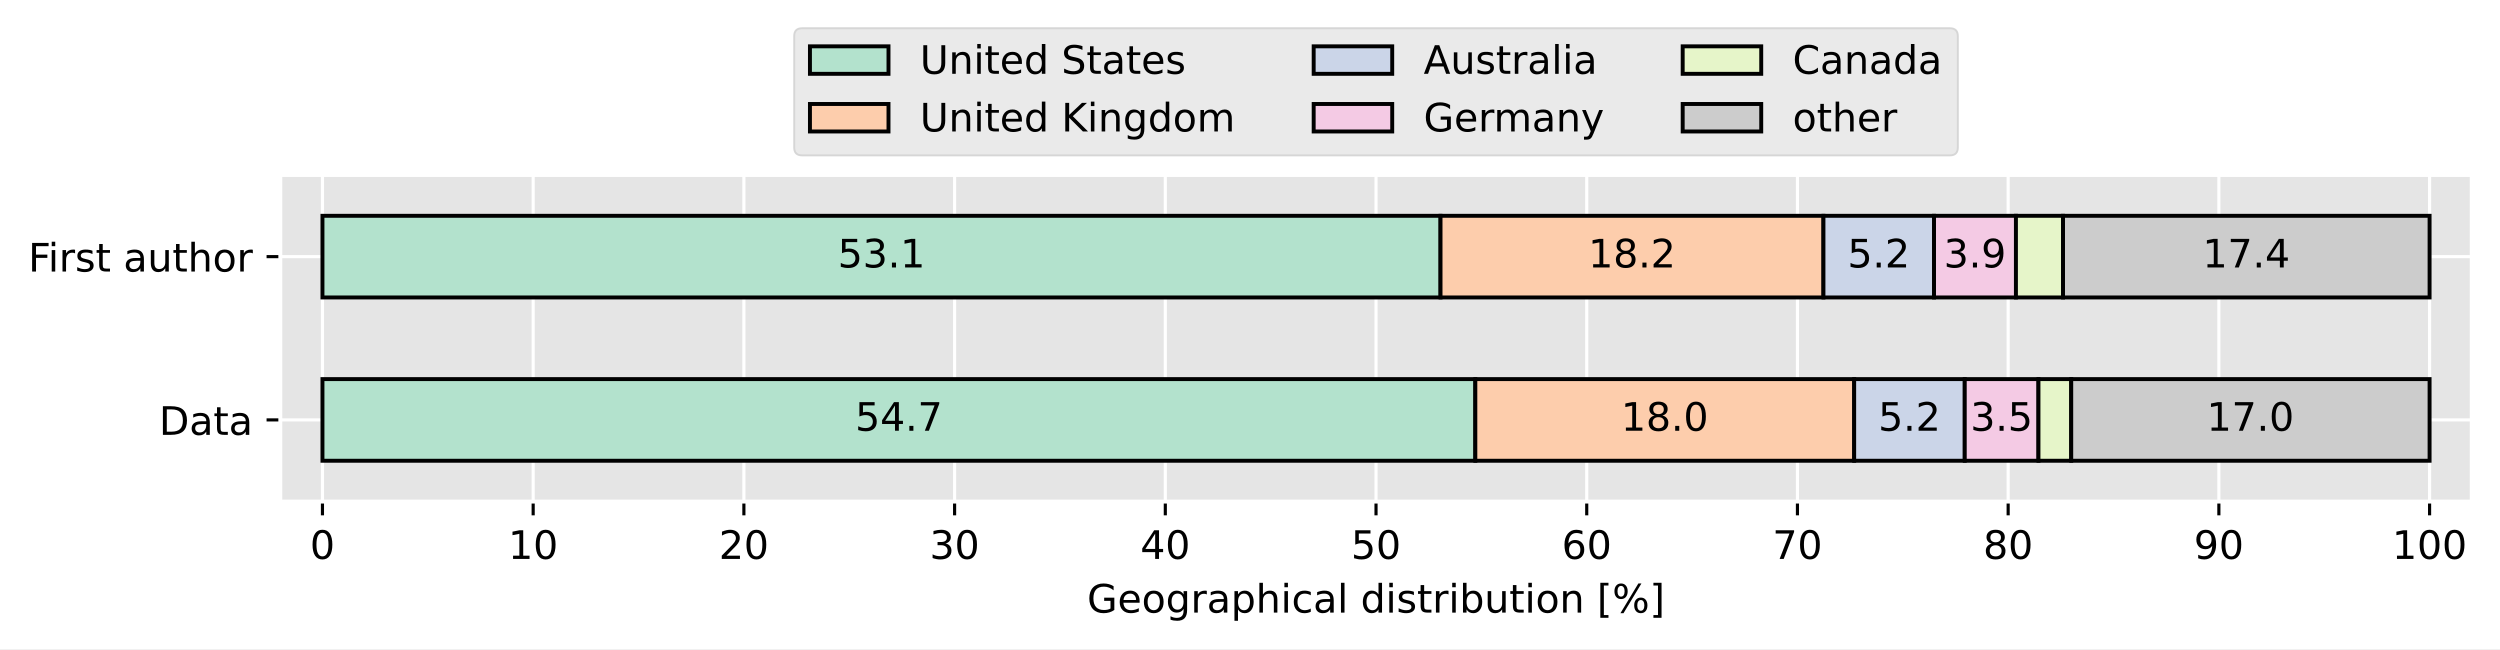
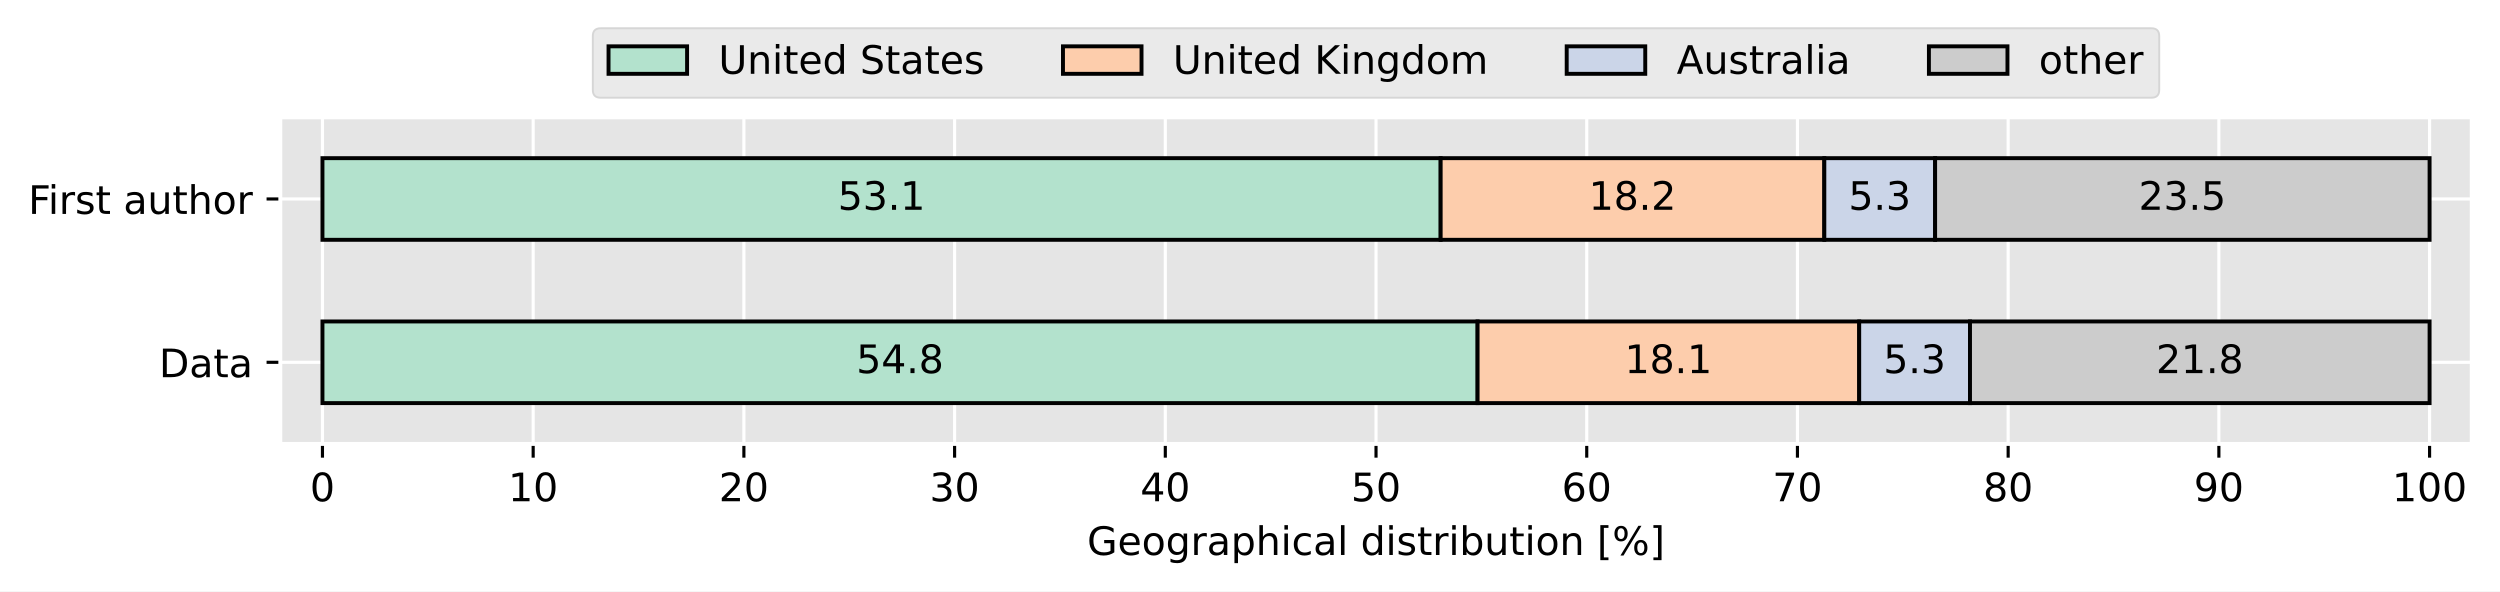
- <svg xmlns="http://www.w3.org/2000/svg" xmlns:xlink="http://www.w3.org/1999/xlink" width="636.577pt" height="165.273pt" viewBox="0 0 636.577 165.273" version="1.1">
+ <svg xmlns="http://www.w3.org/2000/svg" xmlns:xlink="http://www.w3.org/1999/xlink" width="636.577pt" height="150.594pt" viewBox="0 0 636.577 150.594" version="1.1">
  <defs>
    <style type="text/css">*{stroke-linejoin: round; stroke-linecap: butt}</style>
  </defs>
  <g id="figure_1">
    <g id="patch_1">
-       <path d="M 0 165.273  L 636.577 165.273  L 636.577 0  L 0 0  z " style="fill: #ffffff" />
+       <path d="M 0 150.594  L 636.577 150.594  L 636.577 0  L 0 0  z " style="fill: #ffffff" />
    </g>
    <g id="axes_1">
      <g id="patch_2">
-         <path d="M 71.377 127.716  L 629.377 127.716  L 629.377 44.556  L 71.377 44.556  z " style="fill: #e5e5e5" />
+         <path d="M 71.377 113.038  L 629.377 113.038  L 629.377 29.878  L 71.377 29.878  z " style="fill: #e5e5e5" />
      </g>
      <g id="matplotlib.axis_1">
        <g id="xtick_1">
          <g id="line2d_1">
-             <path d="M 82.107 127.716  L 82.107 44.556  " clip-path="url(#p46fe0e20ae)" style="fill: none; stroke: #ffffff; stroke-width: 0.8; stroke-linecap: square" />
+             <path d="M 82.107 113.038  L 82.107 29.878  " clip-path="url(#pb5c77e3cc2)" style="fill: none; stroke: #ffffff; stroke-width: 0.8; stroke-linecap: square" />
          </g>
          <g id="line2d_2">
            <defs>
-               <path id="m2234c21e0e" d="M 0 0  L 0 3.5  " style="stroke: #000000; stroke-width: 0.8" />
+               <path id="m7321388ca4" d="M 0 0  L 0 3.5  " style="stroke: #000000; stroke-width: 0.8" />
            </defs>
            <g>
-               <use xlink:href="#m2234c21e0e" x="82.107" y="127.716" style="stroke: #000000; stroke-width: 0.8" />
+               <use xlink:href="#m7321388ca4" x="82.107" y="113.038" style="stroke: #000000; stroke-width: 0.8" />
            </g>
          </g>
          <g id="text_1">
-             <g transform="translate(78.92608 142.3147) scale(0.1 -0.1)">
+             <g transform="translate(78.92608 127.6366) scale(0.1 -0.1)">
              <defs>
                <path id="DejaVuSans-30" d="M 2034 4250  Q 1547 4250 1301 3770  Q 1056 3291 1056 2328  Q 1056 1369 1301 889  Q 1547 409 2034 409  Q 2525 409 2770 889  Q 3016 1369 3016 2328  Q 3016 3291 2770 3770  Q 2525 4250 2034 4250  z M 2034 4750  Q 2819 4750 3233 4129  Q 3647 3509 3647 2328  Q 3647 1150 3233 529  Q 2819 -91 2034 -91  Q 1250 -91 836 529  Q 422 1150 422 2328  Q 422 3509 836 4129  Q 1250 4750 2034 4750  z " transform="scale(0.015625)" />
              </defs>
              <use xlink:href="#DejaVuSans-30" />
            </g>
          </g>
        </g>
        <g id="xtick_2">
          <g id="line2d_3">
-             <path d="M 135.761 127.716  L 135.761 44.556  " clip-path="url(#p46fe0e20ae)" style="fill: none; stroke: #ffffff; stroke-width: 0.8; stroke-linecap: square" />
+             <path d="M 135.761 113.038  L 135.761 29.878  " clip-path="url(#pb5c77e3cc2)" style="fill: none; stroke: #ffffff; stroke-width: 0.8; stroke-linecap: square" />
          </g>
          <g id="line2d_4">
            <g>
-               <use xlink:href="#m2234c21e0e" x="135.761" y="127.716" style="stroke: #000000; stroke-width: 0.8" />
+               <use xlink:href="#m7321388ca4" x="135.761" y="113.038" style="stroke: #000000; stroke-width: 0.8" />
            </g>
          </g>
          <g id="text_2">
-             <g transform="translate(129.3987 142.3147) scale(0.1 -0.1)">
+             <g transform="translate(129.3987 127.6366) scale(0.1 -0.1)">
              <defs>
                <path id="DejaVuSans-31" d="M 794 531  L 1825 531  L 1825 4091  L 703 3866  L 703 4441  L 1819 4666  L 2450 4666  L 2450 531  L 3481 531  L 3481 0  L 794 0  L 794 531  z " transform="scale(0.015625)" />
              </defs>
              <use xlink:href="#DejaVuSans-31" />
              <use xlink:href="#DejaVuSans-30" x="63.623" />
            </g>
          </g>
        </g>
        <g id="xtick_3">
          <g id="line2d_5">
-             <path d="M 189.415 127.716  L 189.415 44.556  " clip-path="url(#p46fe0e20ae)" style="fill: none; stroke: #ffffff; stroke-width: 0.8; stroke-linecap: square" />
+             <path d="M 189.415 113.038  L 189.415 29.878  " clip-path="url(#pb5c77e3cc2)" style="fill: none; stroke: #ffffff; stroke-width: 0.8; stroke-linecap: square" />
          </g>
          <g id="line2d_6">
            <g>
-               <use xlink:href="#m2234c21e0e" x="189.415" y="127.716" style="stroke: #000000; stroke-width: 0.8" />
+               <use xlink:href="#m7321388ca4" x="189.415" y="113.038" style="stroke: #000000; stroke-width: 0.8" />
            </g>
          </g>
          <g id="text_3">
-             <g transform="translate(183.0525 142.3147) scale(0.1 -0.1)">
+             <g transform="translate(183.0525 127.6366) scale(0.1 -0.1)">
              <defs>
                <path id="DejaVuSans-32" d="M 1228 531  L 3431 531  L 3431 0  L 469 0  L 469 531  Q 828 903 1448 1529  Q 2069 2156 2228 2338  Q 2531 2678 2651 2914  Q 2772 3150 2772 3378  Q 2772 3750 2511 3984  Q 2250 4219 1831 4219  Q 1534 4219 1204 4116  Q 875 4013 500 3803  L 500 4441  Q 881 4594 1212 4672  Q 1544 4750 1819 4750  Q 2544 4750 2975 4387  Q 3406 4025 3406 3419  Q 3406 3131 3298 2873  Q 3191 2616 2906 2266  Q 2828 2175 2409 1742  Q 1991 1309 1228 531  z " transform="scale(0.015625)" />
              </defs>
              <use xlink:href="#DejaVuSans-32" />
              <use xlink:href="#DejaVuSans-30" x="63.623" />
            </g>
          </g>
        </g>
        <g id="xtick_4">
          <g id="line2d_7">
-             <path d="M 243.069 127.716  L 243.069 44.556  " clip-path="url(#p46fe0e20ae)" style="fill: none; stroke: #ffffff; stroke-width: 0.8; stroke-linecap: square" />
+             <path d="M 243.069 113.038  L 243.069 29.878  " clip-path="url(#pb5c77e3cc2)" style="fill: none; stroke: #ffffff; stroke-width: 0.8; stroke-linecap: square" />
          </g>
          <g id="line2d_8">
            <g>
-               <use xlink:href="#m2234c21e0e" x="243.069" y="127.716" style="stroke: #000000; stroke-width: 0.8" />
+               <use xlink:href="#m7321388ca4" x="243.069" y="113.038" style="stroke: #000000; stroke-width: 0.8" />
            </g>
          </g>
          <g id="text_4">
-             <g transform="translate(236.7064 142.3147) scale(0.1 -0.1)">
+             <g transform="translate(236.7064 127.6366) scale(0.1 -0.1)">
              <defs>
                <path id="DejaVuSans-33" d="M 2597 2516  Q 3050 2419 3304 2112  Q 3559 1806 3559 1356  Q 3559 666 3084 287  Q 2609 -91 1734 -91  Q 1441 -91 1130 -33  Q 819 25 488 141  L 488 750  Q 750 597 1062 519  Q 1375 441 1716 441  Q 2309 441 2620 675  Q 2931 909 2931 1356  Q 2931 1769 2642 2001  Q 2353 2234 1838 2234  L 1294 2234  L 1294 2753  L 1863 2753  Q 2328 2753 2575 2939  Q 2822 3125 2822 3475  Q 2822 3834 2567 4026  Q 2313 4219 1838 4219  Q 1578 4219 1281 4162  Q 984 4106 628 3988  L 628 4550  Q 988 4650 1302 4700  Q 1616 4750 1894 4750  Q 2613 4750 3031 4423  Q 3450 4097 3450 3541  Q 3450 3153 3228 2886  Q 3006 2619 2597 2516  z " transform="scale(0.015625)" />
              </defs>
              <use xlink:href="#DejaVuSans-33" />
              <use xlink:href="#DejaVuSans-30" x="63.623" />
            </g>
          </g>
        </g>
        <g id="xtick_5">
          <g id="line2d_9">
-             <path d="M 296.723 127.716  L 296.723 44.556  " clip-path="url(#p46fe0e20ae)" style="fill: none; stroke: #ffffff; stroke-width: 0.8; stroke-linecap: square" />
+             <path d="M 296.723 113.038  L 296.723 29.878  " clip-path="url(#pb5c77e3cc2)" style="fill: none; stroke: #ffffff; stroke-width: 0.8; stroke-linecap: square" />
          </g>
          <g id="line2d_10">
            <g>
-               <use xlink:href="#m2234c21e0e" x="296.723" y="127.716" style="stroke: #000000; stroke-width: 0.8" />
+               <use xlink:href="#m7321388ca4" x="296.723" y="113.038" style="stroke: #000000; stroke-width: 0.8" />
            </g>
          </g>
          <g id="text_5">
-             <g transform="translate(290.3602 142.3147) scale(0.1 -0.1)">
+             <g transform="translate(290.3602 127.6366) scale(0.1 -0.1)">
              <defs>
                <path id="DejaVuSans-34" d="M 2419 4116  L 825 1625  L 2419 1625  L 2419 4116  z M 2253 4666  L 3047 4666  L 3047 1625  L 3713 1625  L 3713 1100  L 3047 1100  L 3047 0  L 2419 0  L 2419 1100  L 313 1100  L 313 1709  L 2253 4666  z " transform="scale(0.015625)" />
              </defs>
              <use xlink:href="#DejaVuSans-34" />
              <use xlink:href="#DejaVuSans-30" x="63.623" />
            </g>
          </g>
        </g>
        <g id="xtick_6">
          <g id="line2d_11">
-             <path d="M 350.377 127.716  L 350.377 44.556  " clip-path="url(#p46fe0e20ae)" style="fill: none; stroke: #ffffff; stroke-width: 0.8; stroke-linecap: square" />
+             <path d="M 350.377 113.038  L 350.377 29.878  " clip-path="url(#pb5c77e3cc2)" style="fill: none; stroke: #ffffff; stroke-width: 0.8; stroke-linecap: square" />
          </g>
          <g id="line2d_12">
            <g>
-               <use xlink:href="#m2234c21e0e" x="350.377" y="127.716" style="stroke: #000000; stroke-width: 0.8" />
+               <use xlink:href="#m7321388ca4" x="350.377" y="113.038" style="stroke: #000000; stroke-width: 0.8" />
            </g>
          </g>
          <g id="text_6">
-             <g transform="translate(344.0141 142.3147) scale(0.1 -0.1)">
+             <g transform="translate(344.0141 127.6366) scale(0.1 -0.1)">
              <defs>
                <path id="DejaVuSans-35" d="M 691 4666  L 3169 4666  L 3169 4134  L 1269 4134  L 1269 2991  Q 1406 3038 1543 3061  Q 1681 3084 1819 3084  Q 2600 3084 3056 2656  Q 3513 2228 3513 1497  Q 3513 744 3044 326  Q 2575 -91 1722 -91  Q 1428 -91 1123 -41  Q 819 9 494 109  L 494 744  Q 775 591 1075 516  Q 1375 441 1709 441  Q 2250 441 2565 725  Q 2881 1009 2881 1497  Q 2881 1984 2565 2268  Q 2250 2553 1709 2553  Q 1456 2553 1204 2497  Q 953 2441 691 2322  L 691 4666  z " transform="scale(0.015625)" />
              </defs>
              <use xlink:href="#DejaVuSans-35" />
              <use xlink:href="#DejaVuSans-30" x="63.623" />
            </g>
          </g>
        </g>
        <g id="xtick_7">
          <g id="line2d_13">
-             <path d="M 404.03 127.716  L 404.03 44.556  " clip-path="url(#p46fe0e20ae)" style="fill: none; stroke: #ffffff; stroke-width: 0.8; stroke-linecap: square" />
+             <path d="M 404.03 113.038  L 404.03 29.878  " clip-path="url(#pb5c77e3cc2)" style="fill: none; stroke: #ffffff; stroke-width: 0.8; stroke-linecap: square" />
          </g>
          <g id="line2d_14">
            <g>
-               <use xlink:href="#m2234c21e0e" x="404.03" y="127.716" style="stroke: #000000; stroke-width: 0.8" />
+               <use xlink:href="#m7321388ca4" x="404.03" y="113.038" style="stroke: #000000; stroke-width: 0.8" />
            </g>
          </g>
          <g id="text_7">
-             <g transform="translate(397.6679 142.3147) scale(0.1 -0.1)">
+             <g transform="translate(397.6679 127.6366) scale(0.1 -0.1)">
              <defs>
                <path id="DejaVuSans-36" d="M 2113 2584  Q 1688 2584 1439 2293  Q 1191 2003 1191 1497  Q 1191 994 1439 701  Q 1688 409 2113 409  Q 2538 409 2786 701  Q 3034 994 3034 1497  Q 3034 2003 2786 2293  Q 2538 2584 2113 2584  z M 3366 4563  L 3366 3988  Q 3128 4100 2886 4159  Q 2644 4219 2406 4219  Q 1781 4219 1451 3797  Q 1122 3375 1075 2522  Q 1259 2794 1537 2939  Q 1816 3084 2150 3084  Q 2853 3084 3261 2657  Q 3669 2231 3669 1497  Q 3669 778 3244 343  Q 2819 -91 2113 -91  Q 1303 -91 875 529  Q 447 1150 447 2328  Q 447 3434 972 4092  Q 1497 4750 2381 4750  Q 2619 4750 2861 4703  Q 3103 4656 3366 4563  z " transform="scale(0.015625)" />
              </defs>
              <use xlink:href="#DejaVuSans-36" />
              <use xlink:href="#DejaVuSans-30" x="63.623" />
            </g>
          </g>
        </g>
        <g id="xtick_8">
          <g id="line2d_15">
-             <path d="M 457.684 127.716  L 457.684 44.556  " clip-path="url(#p46fe0e20ae)" style="fill: none; stroke: #ffffff; stroke-width: 0.8; stroke-linecap: square" />
+             <path d="M 457.684 113.038  L 457.684 29.878  " clip-path="url(#pb5c77e3cc2)" style="fill: none; stroke: #ffffff; stroke-width: 0.8; stroke-linecap: square" />
          </g>
          <g id="line2d_16">
            <g>
-               <use xlink:href="#m2234c21e0e" x="457.684" y="127.716" style="stroke: #000000; stroke-width: 0.8" />
+               <use xlink:href="#m7321388ca4" x="457.684" y="113.038" style="stroke: #000000; stroke-width: 0.8" />
            </g>
          </g>
          <g id="text_8">
-             <g transform="translate(451.3218 142.3147) scale(0.1 -0.1)">
+             <g transform="translate(451.3218 127.6366) scale(0.1 -0.1)">
              <defs>
                <path id="DejaVuSans-37" d="M 525 4666  L 3525 4666  L 3525 4397  L 1831 0  L 1172 0  L 2766 4134  L 525 4134  L 525 4666  z " transform="scale(0.015625)" />
              </defs>
              <use xlink:href="#DejaVuSans-37" />
              <use xlink:href="#DejaVuSans-30" x="63.623" />
            </g>
          </g>
        </g>
        <g id="xtick_9">
          <g id="line2d_17">
-             <path d="M 511.338 127.716  L 511.338 44.556  " clip-path="url(#p46fe0e20ae)" style="fill: none; stroke: #ffffff; stroke-width: 0.8; stroke-linecap: square" />
+             <path d="M 511.338 113.038  L 511.338 29.878  " clip-path="url(#pb5c77e3cc2)" style="fill: none; stroke: #ffffff; stroke-width: 0.8; stroke-linecap: square" />
          </g>
          <g id="line2d_18">
            <g>
-               <use xlink:href="#m2234c21e0e" x="511.338" y="127.716" style="stroke: #000000; stroke-width: 0.8" />
+               <use xlink:href="#m7321388ca4" x="511.338" y="113.038" style="stroke: #000000; stroke-width: 0.8" />
            </g>
          </g>
          <g id="text_9">
-             <g transform="translate(504.9756 142.3147) scale(0.1 -0.1)">
+             <g transform="translate(504.9756 127.6366) scale(0.1 -0.1)">
              <defs>
                <path id="DejaVuSans-38" d="M 2034 2216  Q 1584 2216 1326 1975  Q 1069 1734 1069 1313  Q 1069 891 1326 650  Q 1584 409 2034 409  Q 2484 409 2743 651  Q 3003 894 3003 1313  Q 3003 1734 2745 1975  Q 2488 2216 2034 2216  z M 1403 2484  Q 997 2584 770 2862  Q 544 3141 544 3541  Q 544 4100 942 4425  Q 1341 4750 2034 4750  Q 2731 4750 3128 4425  Q 3525 4100 3525 3541  Q 3525 3141 3298 2862  Q 3072 2584 2669 2484  Q 3125 2378 3379 2068  Q 3634 1759 3634 1313  Q 3634 634 3220 271  Q 2806 -91 2034 -91  Q 1263 -91 848 271  Q 434 634 434 1313  Q 434 1759 690 2068  Q 947 2378 1403 2484  z M 1172 3481  Q 1172 3119 1398 2916  Q 1625 2713 2034 2713  Q 2441 2713 2670 2916  Q 2900 3119 2900 3481  Q 2900 3844 2670 4047  Q 2441 4250 2034 4250  Q 1625 4250 1398 4047  Q 1172 3844 1172 3481  z " transform="scale(0.015625)" />
              </defs>
              <use xlink:href="#DejaVuSans-38" />
              <use xlink:href="#DejaVuSans-30" x="63.623" />
            </g>
          </g>
        </g>
        <g id="xtick_10">
          <g id="line2d_19">
-             <path d="M 564.992 127.716  L 564.992 44.556  " clip-path="url(#p46fe0e20ae)" style="fill: none; stroke: #ffffff; stroke-width: 0.8; stroke-linecap: square" />
+             <path d="M 564.992 113.038  L 564.992 29.878  " clip-path="url(#pb5c77e3cc2)" style="fill: none; stroke: #ffffff; stroke-width: 0.8; stroke-linecap: square" />
          </g>
          <g id="line2d_20">
            <g>
-               <use xlink:href="#m2234c21e0e" x="564.992" y="127.716" style="stroke: #000000; stroke-width: 0.8" />
+               <use xlink:href="#m7321388ca4" x="564.992" y="113.038" style="stroke: #000000; stroke-width: 0.8" />
            </g>
          </g>
          <g id="text_10">
-             <g transform="translate(558.6294 142.3147) scale(0.1 -0.1)">
+             <g transform="translate(558.6294 127.6366) scale(0.1 -0.1)">
              <defs>
                <path id="DejaVuSans-39" d="M 703 97  L 703 672  Q 941 559 1184 500  Q 1428 441 1663 441  Q 2288 441 2617 861  Q 2947 1281 2994 2138  Q 2813 1869 2534 1725  Q 2256 1581 1919 1581  Q 1219 1581 811 2004  Q 403 2428 403 3163  Q 403 3881 828 4315  Q 1253 4750 1959 4750  Q 2769 4750 3195 4129  Q 3622 3509 3622 2328  Q 3622 1225 3098 567  Q 2575 -91 1691 -91  Q 1453 -91 1209 -44  Q 966 3 703 97  z M 1959 2075  Q 2384 2075 2632 2365  Q 2881 2656 2881 3163  Q 2881 3666 2632 3958  Q 2384 4250 1959 4250  Q 1534 4250 1286 3958  Q 1038 3666 1038 3163  Q 1038 2656 1286 2365  Q 1534 2075 1959 2075  z " transform="scale(0.015625)" />
              </defs>
              <use xlink:href="#DejaVuSans-39" />
              <use xlink:href="#DejaVuSans-30" x="63.623" />
            </g>
          </g>
        </g>
        <g id="xtick_11">
          <g id="line2d_21">
-             <path d="M 618.646 127.716  L 618.646 44.556  " clip-path="url(#p46fe0e20ae)" style="fill: none; stroke: #ffffff; stroke-width: 0.8; stroke-linecap: square" />
+             <path d="M 618.646 113.038  L 618.646 29.878  " clip-path="url(#pb5c77e3cc2)" style="fill: none; stroke: #ffffff; stroke-width: 0.8; stroke-linecap: square" />
          </g>
          <g id="line2d_22">
            <g>
-               <use xlink:href="#m2234c21e0e" x="618.646" y="127.716" style="stroke: #000000; stroke-width: 0.8" />
+               <use xlink:href="#m7321388ca4" x="618.646" y="113.038" style="stroke: #000000; stroke-width: 0.8" />
            </g>
          </g>
          <g id="text_11">
-             <g transform="translate(609.102 142.3147) scale(0.1 -0.1)">
+             <g transform="translate(609.102 127.6366) scale(0.1 -0.1)">
              <use xlink:href="#DejaVuSans-31" />
              <use xlink:href="#DejaVuSans-30" x="63.623" />
              <use xlink:href="#DejaVuSans-30" x="127.246" />
            </g>
          </g>
        </g>
        <g id="text_12">
-           <g transform="translate(276.8148 155.9928) scale(0.1 -0.1)">
+           <g transform="translate(276.8148 141.3147) scale(0.1 -0.1)">
            <defs>
              <path id="DejaVuSans-47" d="M 3809 666  L 3809 1919  L 2778 1919  L 2778 2438  L 4434 2438  L 4434 434  Q 4069 175 3628 42  Q 3188 -91 2688 -91  Q 1594 -91 976 548  Q 359 1188 359 2328  Q 359 3472 976 4111  Q 1594 4750 2688 4750  Q 3144 4750 3555 4637  Q 3966 4525 4313 4306  L 4313 3634  Q 3963 3931 3569 4081  Q 3175 4231 2741 4231  Q 1884 4231 1454 3753  Q 1025 3275 1025 2328  Q 1025 1384 1454 906  Q 1884 428 2741 428  Q 3075 428 3337 486  Q 3600 544 3809 666  z " transform="scale(0.015625)" />
              <path id="DejaVuSans-65" d="M 3597 1894  L 3597 1613  L 953 1613  Q 991 1019 1311 708  Q 1631 397 2203 397  Q 2534 397 2845 478  Q 3156 559 3463 722  L 3463 178  Q 3153 47 2828 -22  Q 2503 -91 2169 -91  Q 1331 -91 842 396  Q 353 884 353 1716  Q 353 2575 817 3079  Q 1281 3584 2069 3584  Q 2775 3584 3186 3129  Q 3597 2675 3597 1894  z M 3022 2063  Q 3016 2534 2758 2815  Q 2500 3097 2075 3097  Q 1594 3097 1305 2825  Q 1016 2553 972 2059  L 3022 2063  z " transform="scale(0.015625)" />
              <path id="DejaVuSans-6f" d="M 1959 3097  Q 1497 3097 1228 2736  Q 959 2375 959 1747  Q 959 1119 1226 758  Q 1494 397 1959 397  Q 2419 397 2687 759  Q 2956 1122 2956 1747  Q 2956 2369 2687 2733  Q 2419 3097 1959 3097  z M 1959 3584  Q 2709 3584 3137 3096  Q 3566 2609 3566 1747  Q 3566 888 3137 398  Q 2709 -91 1959 -91  Q 1206 -91 779 398  Q 353 888 353 1747  Q 353 2609 779 3096  Q 1206 3584 1959 3584  z " transform="scale(0.015625)" />
              <path id="DejaVuSans-67" d="M 2906 1791  Q 2906 2416 2648 2759  Q 2391 3103 1925 3103  Q 1463 3103 1205 2759  Q 947 2416 947 1791  Q 947 1169 1205 825  Q 1463 481 1925 481  Q 2391 481 2648 825  Q 2906 1169 2906 1791  z M 3481 434  Q 3481 -459 3084 -895  Q 2688 -1331 1869 -1331  Q 1566 -1331 1297 -1286  Q 1028 -1241 775 -1147  L 775 -588  Q 1028 -725 1275 -790  Q 1522 -856 1778 -856  Q 2344 -856 2625 -561  Q 2906 -266 2906 331  L 2906 616  Q 2728 306 2450 153  Q 2172 0 1784 0  Q 1141 0 747 490  Q 353 981 353 1791  Q 353 2603 747 3093  Q 1141 3584 1784 3584  Q 2172 3584 2450 3431  Q 2728 3278 2906 2969  L 2906 3500  L 3481 3500  L 3481 434  z " transform="scale(0.015625)" />
              <path id="DejaVuSans-72" d="M 2631 2963  Q 2534 3019 2420 3045  Q 2306 3072 2169 3072  Q 1681 3072 1420 2755  Q 1159 2438 1159 1844  L 1159 0  L 581 0  L 581 3500  L 1159 3500  L 1159 2956  Q 1341 3275 1631 3429  Q 1922 3584 2338 3584  Q 2397 3584 2469 3576  Q 2541 3569 2628 3553  L 2631 2963  z " transform="scale(0.015625)" />
              <path id="DejaVuSans-61" d="M 2194 1759  Q 1497 1759 1228 1600  Q 959 1441 959 1056  Q 959 750 1161 570  Q 1363 391 1709 391  Q 2188 391 2477 730  Q 2766 1069 2766 1631  L 2766 1759  L 2194 1759  z M 3341 1997  L 3341 0  L 2766 0  L 2766 531  Q 2569 213 2275 61  Q 1981 -91 1556 -91  Q 1019 -91 701 211  Q 384 513 384 1019  Q 384 1609 779 1909  Q 1175 2209 1959 2209  L 2766 2209  L 2766 2266  Q 2766 2663 2505 2880  Q 2244 3097 1772 3097  Q 1472 3097 1187 3025  Q 903 2953 641 2809  L 641 3341  Q 956 3463 1253 3523  Q 1550 3584 1831 3584  Q 2591 3584 2966 3190  Q 3341 2797 3341 1997  z " transform="scale(0.015625)" />
              <path id="DejaVuSans-70" d="M 1159 525  L 1159 -1331  L 581 -1331  L 581 3500  L 1159 3500  L 1159 2969  Q 1341 3281 1617 3432  Q 1894 3584 2278 3584  Q 2916 3584 3314 3078  Q 3713 2572 3713 1747  Q 3713 922 3314 415  Q 2916 -91 2278 -91  Q 1894 -91 1617 61  Q 1341 213 1159 525  z M 3116 1747  Q 3116 2381 2855 2742  Q 2594 3103 2138 3103  Q 1681 3103 1420 2742  Q 1159 2381 1159 1747  Q 1159 1113 1420 752  Q 1681 391 2138 391  Q 2594 391 2855 752  Q 3116 1113 3116 1747  z " transform="scale(0.015625)" />
              <path id="DejaVuSans-68" d="M 3513 2113  L 3513 0  L 2938 0  L 2938 2094  Q 2938 2591 2744 2837  Q 2550 3084 2163 3084  Q 1697 3084 1428 2787  Q 1159 2491 1159 1978  L 1159 0  L 581 0  L 581 4863  L 1159 4863  L 1159 2956  Q 1366 3272 1645 3428  Q 1925 3584 2291 3584  Q 2894 3584 3203 3211  Q 3513 2838 3513 2113  z " transform="scale(0.015625)" />
              <path id="DejaVuSans-69" d="M 603 3500  L 1178 3500  L 1178 0  L 603 0  L 603 3500  z M 603 4863  L 1178 4863  L 1178 4134  L 603 4134  L 603 4863  z " transform="scale(0.015625)" />
              <path id="DejaVuSans-63" d="M 3122 3366  L 3122 2828  Q 2878 2963 2633 3030  Q 2388 3097 2138 3097  Q 1578 3097 1268 2742  Q 959 2388 959 1747  Q 959 1106 1268 751  Q 1578 397 2138 397  Q 2388 397 2633 464  Q 2878 531 3122 666  L 3122 134  Q 2881 22 2623 -34  Q 2366 -91 2075 -91  Q 1284 -91 818 406  Q 353 903 353 1747  Q 353 2603 823 3093  Q 1294 3584 2113 3584  Q 2378 3584 2631 3529  Q 2884 3475 3122 3366  z " transform="scale(0.015625)" />
              <path id="DejaVuSans-6c" d="M 603 4863  L 1178 4863  L 1178 0  L 603 0  L 603 4863  z " transform="scale(0.015625)" />
              <path id="DejaVuSans-20" transform="scale(0.015625)" />
              <path id="DejaVuSans-64" d="M 2906 2969  L 2906 4863  L 3481 4863  L 3481 0  L 2906 0  L 2906 525  Q 2725 213 2448 61  Q 2172 -91 1784 -91  Q 1150 -91 751 415  Q 353 922 353 1747  Q 353 2572 751 3078  Q 1150 3584 1784 3584  Q 2172 3584 2448 3432  Q 2725 3281 2906 2969  z M 947 1747  Q 947 1113 1208 752  Q 1469 391 1925 391  Q 2381 391 2643 752  Q 2906 1113 2906 1747  Q 2906 2381 2643 2742  Q 2381 3103 1925 3103  Q 1469 3103 1208 2742  Q 947 2381 947 1747  z " transform="scale(0.015625)" />
              <path id="DejaVuSans-73" d="M 2834 3397  L 2834 2853  Q 2591 2978 2328 3040  Q 2066 3103 1784 3103  Q 1356 3103 1142 2972  Q 928 2841 928 2578  Q 928 2378 1081 2264  Q 1234 2150 1697 2047  L 1894 2003  Q 2506 1872 2764 1633  Q 3022 1394 3022 966  Q 3022 478 2636 193  Q 2250 -91 1575 -91  Q 1294 -91 989 -36  Q 684 19 347 128  L 347 722  Q 666 556 975 473  Q 1284 391 1588 391  Q 1994 391 2212 530  Q 2431 669 2431 922  Q 2431 1156 2273 1281  Q 2116 1406 1581 1522  L 1381 1569  Q 847 1681 609 1914  Q 372 2147 372 2553  Q 372 3047 722 3315  Q 1072 3584 1716 3584  Q 2034 3584 2315 3537  Q 2597 3491 2834 3397  z " transform="scale(0.015625)" />
              <path id="DejaVuSans-74" d="M 1172 4494  L 1172 3500  L 2356 3500  L 2356 3053  L 1172 3053  L 1172 1153  Q 1172 725 1289 603  Q 1406 481 1766 481  L 2356 481  L 2356 0  L 1766 0  Q 1100 0 847 248  Q 594 497 594 1153  L 594 3053  L 172 3053  L 172 3500  L 594 3500  L 594 4494  L 1172 4494  z " transform="scale(0.015625)" />
              <path id="DejaVuSans-62" d="M 3116 1747  Q 3116 2381 2855 2742  Q 2594 3103 2138 3103  Q 1681 3103 1420 2742  Q 1159 2381 1159 1747  Q 1159 1113 1420 752  Q 1681 391 2138 391  Q 2594 391 2855 752  Q 3116 1113 3116 1747  z M 1159 2969  Q 1341 3281 1617 3432  Q 1894 3584 2278 3584  Q 2916 3584 3314 3078  Q 3713 2572 3713 1747  Q 3713 922 3314 415  Q 2916 -91 2278 -91  Q 1894 -91 1617 61  Q 1341 213 1159 525  L 1159 0  L 581 0  L 581 4863  L 1159 4863  L 1159 2969  z " transform="scale(0.015625)" />
              <path id="DejaVuSans-75" d="M 544 1381  L 544 3500  L 1119 3500  L 1119 1403  Q 1119 906 1312 657  Q 1506 409 1894 409  Q 2359 409 2629 706  Q 2900 1003 2900 1516  L 2900 3500  L 3475 3500  L 3475 0  L 2900 0  L 2900 538  Q 2691 219 2414 64  Q 2138 -91 1772 -91  Q 1169 -91 856 284  Q 544 659 544 1381  z M 1991 3584  L 1991 3584  z " transform="scale(0.015625)" />
              <path id="DejaVuSans-6e" d="M 3513 2113  L 3513 0  L 2938 0  L 2938 2094  Q 2938 2591 2744 2837  Q 2550 3084 2163 3084  Q 1697 3084 1428 2787  Q 1159 2491 1159 1978  L 1159 0  L 581 0  L 581 3500  L 1159 3500  L 1159 2956  Q 1366 3272 1645 3428  Q 1925 3584 2291 3584  Q 2894 3584 3203 3211  Q 3513 2838 3513 2113  z " transform="scale(0.015625)" />
              <path id="DejaVuSans-5b" d="M 550 4863  L 1875 4863  L 1875 4416  L 1125 4416  L 1125 -397  L 1875 -397  L 1875 -844  L 550 -844  L 550 4863  z " transform="scale(0.015625)" />
              <path id="DejaVuSans-25" d="M 4653 2053  Q 4381 2053 4226 1822  Q 4072 1591 4072 1178  Q 4072 772 4226 539  Q 4381 306 4653 306  Q 4919 306 5073 539  Q 5228 772 5228 1178  Q 5228 1588 5073 1820  Q 4919 2053 4653 2053  z M 4653 2450  Q 5147 2450 5437 2106  Q 5728 1763 5728 1178  Q 5728 594 5436 251  Q 5144 -91 4653 -91  Q 4153 -91 3862 251  Q 3572 594 3572 1178  Q 3572 1766 3864 2108  Q 4156 2450 4653 2450  z M 1428 4353  Q 1159 4353 1004 4120  Q 850 3888 850 3481  Q 850 3069 1003 2837  Q 1156 2606 1428 2606  Q 1700 2606 1854 2837  Q 2009 3069 2009 3481  Q 2009 3884 1853 4118  Q 1697 4353 1428 4353  z M 4250 4750  L 4750 4750  L 1831 -91  L 1331 -91  L 4250 4750  z M 1428 4750  Q 1922 4750 2215 4408  Q 2509 4066 2509 3481  Q 2509 2891 2217 2550  Q 1925 2209 1428 2209  Q 931 2209 642 2551  Q 353 2894 353 3481  Q 353 4063 643 4406  Q 934 4750 1428 4750  z " transform="scale(0.015625)" />
              <path id="DejaVuSans-5d" d="M 1947 4863  L 1947 -844  L 622 -844  L 622 -397  L 1369 -397  L 1369 4416  L 622 4416  L 622 4863  L 1947 4863  z " transform="scale(0.015625)" />
            </defs>
            <use xlink:href="#DejaVuSans-47" />
            <use xlink:href="#DejaVuSans-65" x="77.49" />
            <use xlink:href="#DejaVuSans-6f" x="139.014" />
            <use xlink:href="#DejaVuSans-67" x="200.195" />
            <use xlink:href="#DejaVuSans-72" x="263.672" />
            <use xlink:href="#DejaVuSans-61" x="304.785" />
            <use xlink:href="#DejaVuSans-70" x="366.064" />
            <use xlink:href="#DejaVuSans-68" x="429.541" />
            <use xlink:href="#DejaVuSans-69" x="492.92" />
            <use xlink:href="#DejaVuSans-63" x="520.703" />
            <use xlink:href="#DejaVuSans-61" x="575.684" />
            <use xlink:href="#DejaVuSans-6c" x="636.963" />
            <use xlink:href="#DejaVuSans-20" x="664.746" />
            <use xlink:href="#DejaVuSans-64" x="696.533" />
            <use xlink:href="#DejaVuSans-69" x="760.01" />
            <use xlink:href="#DejaVuSans-73" x="787.793" />
            <use xlink:href="#DejaVuSans-74" x="839.893" />
            <use xlink:href="#DejaVuSans-72" x="879.102" />
            <use xlink:href="#DejaVuSans-69" x="920.215" />
            <use xlink:href="#DejaVuSans-62" x="947.998" />
            <use xlink:href="#DejaVuSans-75" x="1011.475" />
            <use xlink:href="#DejaVuSans-74" x="1074.854" />
            <use xlink:href="#DejaVuSans-69" x="1114.062" />
            <use xlink:href="#DejaVuSans-6f" x="1141.846" />
            <use xlink:href="#DejaVuSans-6e" x="1203.027" />
            <use xlink:href="#DejaVuSans-20" x="1266.406" />
            <use xlink:href="#DejaVuSans-5b" x="1298.193" />
            <use xlink:href="#DejaVuSans-25" x="1337.207" />
            <use xlink:href="#DejaVuSans-5d" x="1432.227" />
          </g>
        </g>
      </g>
      <g id="matplotlib.axis_2">
        <g id="ytick_1">
          <g id="line2d_23">
-             <path d="M 71.377 65.346  L 629.377 65.346  " clip-path="url(#p46fe0e20ae)" style="fill: none; stroke: #ffffff; stroke-width: 0.8; stroke-linecap: square" />
+             <path d="M 71.377 50.668  L 629.377 50.668  " clip-path="url(#pb5c77e3cc2)" style="fill: none; stroke: #ffffff; stroke-width: 0.8; stroke-linecap: square" />
          </g>
          <g id="line2d_24">
            <defs>
-               <path id="md798c0790e" d="M 0 0  L -3.5 0  " style="stroke: #000000; stroke-width: 0.8" />
+               <path id="mbdcc033a0c" d="M 0 0  L -3.5 0  " style="stroke: #000000; stroke-width: 0.8" />
            </defs>
            <g>
-               <use xlink:href="#md798c0790e" x="71.377" y="65.346" style="stroke: #000000; stroke-width: 0.8" />
+               <use xlink:href="#mbdcc033a0c" x="71.377" y="50.668" style="stroke: #000000; stroke-width: 0.8" />
            </g>
          </g>
          <g id="text_13">
-             <g transform="translate(7.2 69.14547) scale(0.1 -0.1)">
+             <g transform="translate(7.2 54.46734) scale(0.1 -0.1)">
              <defs>
                <path id="DejaVuSans-46" d="M 628 4666  L 3309 4666  L 3309 4134  L 1259 4134  L 1259 2759  L 3109 2759  L 3109 2228  L 1259 2228  L 1259 0  L 628 0  L 628 4666  z " transform="scale(0.015625)" />
              </defs>
              <use xlink:href="#DejaVuSans-46" />
              <use xlink:href="#DejaVuSans-69" x="50.27" />
              <use xlink:href="#DejaVuSans-72" x="78.053" />
              <use xlink:href="#DejaVuSans-73" x="119.166" />
              <use xlink:href="#DejaVuSans-74" x="171.266" />
              <use xlink:href="#DejaVuSans-20" x="210.475" />
              <use xlink:href="#DejaVuSans-61" x="242.262" />
              <use xlink:href="#DejaVuSans-75" x="303.541" />
              <use xlink:href="#DejaVuSans-74" x="366.92" />
              <use xlink:href="#DejaVuSans-68" x="406.129" />
              <use xlink:href="#DejaVuSans-6f" x="469.508" />
              <use xlink:href="#DejaVuSans-72" x="530.689" />
            </g>
          </g>
        </g>
        <g id="ytick_2">
          <g id="line2d_25">
-             <path d="M 71.377 106.926  L 629.377 106.926  " clip-path="url(#p46fe0e20ae)" style="fill: none; stroke: #ffffff; stroke-width: 0.8; stroke-linecap: square" />
+             <path d="M 71.377 92.248  L 629.377 92.248  " clip-path="url(#pb5c77e3cc2)" style="fill: none; stroke: #ffffff; stroke-width: 0.8; stroke-linecap: square" />
          </g>
          <g id="line2d_26">
            <g>
-               <use xlink:href="#md798c0790e" x="71.377" y="106.926" style="stroke: #000000; stroke-width: 0.8" />
+               <use xlink:href="#mbdcc033a0c" x="71.377" y="92.248" style="stroke: #000000; stroke-width: 0.8" />
            </g>
          </g>
          <g id="text_14">
-             <g transform="translate(40.5 110.7255) scale(0.1 -0.1)">
+             <g transform="translate(40.5 96.04734) scale(0.1 -0.1)">
              <defs>
                <path id="DejaVuSans-44" d="M 1259 4147  L 1259 519  L 2022 519  Q 2988 519 3436 956  Q 3884 1394 3884 2338  Q 3884 3275 3436 3711  Q 2988 4147 2022 4147  L 1259 4147  z M 628 4666  L 1925 4666  Q 3281 4666 3915 4102  Q 4550 3538 4550 2338  Q 4550 1131 3912 565  Q 3275 0 1925 0  L 628 0  L 628 4666  z " transform="scale(0.015625)" />
              </defs>
              <use xlink:href="#DejaVuSans-44" />
              <use xlink:href="#DejaVuSans-61" x="77.002" />
              <use xlink:href="#DejaVuSans-74" x="138.281" />
              <use xlink:href="#DejaVuSans-61" x="177.49" />
            </g>
          </g>
        </g>
      </g>
      <g id="patch_3">
-         <path d="M 82.107 54.951  L 366.801 54.951  L 366.801 75.741  L 82.107 75.741  z " clip-path="url(#p46fe0e20ae)" style="fill: #b3e2cd; stroke: #000000; stroke-linejoin: miter" />
+         <path d="M 82.107 40.273  L 366.833 40.273  L 366.833 61.063  L 82.107 61.063  z " clip-path="url(#pb5c77e3cc2)" style="fill: #b3e2cd; stroke: #000000; stroke-linejoin: miter" />
      </g>
      <g id="patch_4">
-         <path d="M 82.107 96.531  L 375.665 96.531  L 375.665 117.321  L 82.107 117.321  z " clip-path="url(#p46fe0e20ae)" style="fill: #b3e2cd; stroke: #000000; stroke-linejoin: miter" />
+         <path d="M 82.107 81.853  L 376.237 81.853  L 376.237 102.643  L 82.107 102.643  z " clip-path="url(#pb5c77e3cc2)" style="fill: #b3e2cd; stroke: #000000; stroke-linejoin: miter" />
      </g>
      <g id="patch_5">
-         <path d="M 366.801 54.951  L 464.306 54.951  L 464.306 75.741  L 366.801 75.741  z " clip-path="url(#p46fe0e20ae)" style="fill: #fdcdac; stroke: #000000; stroke-linejoin: miter" />
+         <path d="M 366.833 40.273  L 464.528 40.273  L 464.528 61.063  L 366.833 61.063  z " clip-path="url(#pb5c77e3cc2)" style="fill: #fdcdac; stroke: #000000; stroke-linejoin: miter" />
      </g>
      <g id="patch_6">
-         <path d="M 375.665 96.531  L 472.128 96.531  L 472.128 117.321  L 375.665 117.321  z " clip-path="url(#p46fe0e20ae)" style="fill: #fdcdac; stroke: #000000; stroke-linejoin: miter" />
+         <path d="M 376.237 81.853  L 473.409 81.853  L 473.409 102.643  L 376.237 102.643  z " clip-path="url(#pb5c77e3cc2)" style="fill: #fdcdac; stroke: #000000; stroke-linejoin: miter" />
      </g>
      <g id="patch_7">
-         <path d="M 464.306 54.951  L 492.463 54.951  L 492.463 75.741  L 464.306 75.741  z " clip-path="url(#p46fe0e20ae)" style="fill: #cbd5e8; stroke: #000000; stroke-linejoin: miter" />
+         <path d="M 464.528 40.273  L 492.739 40.273  L 492.739 61.063  L 464.528 61.063  z " clip-path="url(#pb5c77e3cc2)" style="fill: #cbd5e8; stroke: #000000; stroke-linejoin: miter" />
      </g>
      <g id="patch_8">
-         <path d="M 472.128 96.531  L 500.284 96.531  L 500.284 117.321  L 472.128 117.321  z " clip-path="url(#p46fe0e20ae)" style="fill: #cbd5e8; stroke: #000000; stroke-linejoin: miter" />
+         <path d="M 473.409 81.853  L 501.621 81.853  L 501.621 102.643  L 473.409 102.643  z " clip-path="url(#pb5c77e3cc2)" style="fill: #cbd5e8; stroke: #000000; stroke-linejoin: miter" />
      </g>
      <g id="patch_9">
-         <path d="M 492.463 54.951  L 513.319 54.951  L 513.319 75.741  L 492.463 75.741  z " clip-path="url(#p46fe0e20ae)" style="fill: #f4cae4; stroke: #000000; stroke-linejoin: miter" />
+         <path d="M 492.739 40.273  L 618.646 40.273  L 618.646 61.063  L 492.739 61.063  z " clip-path="url(#pb5c77e3cc2)" style="fill: #cccccc; stroke: #000000; stroke-linejoin: miter" />
      </g>
      <g id="patch_10">
-         <path d="M 500.284 96.531  L 519.055 96.531  L 519.055 117.321  L 500.284 117.321  z " clip-path="url(#p46fe0e20ae)" style="fill: #f4cae4; stroke: #000000; stroke-linejoin: miter" />
+         <path d="M 501.621 81.853  L 618.646 81.853  L 618.646 102.643  L 501.621 102.643  z " clip-path="url(#pb5c77e3cc2)" style="fill: #cccccc; stroke: #000000; stroke-linejoin: miter" />
      </g>
      <g id="patch_11">
-         <path d="M 513.319 54.951  L 525.312 54.951  L 525.312 75.741  L 513.319 75.741  z " clip-path="url(#p46fe0e20ae)" style="fill: #e6f5c9; stroke: #000000; stroke-linejoin: miter" />
+         <path d="M 71.377 113.038  L 71.377 29.878  " style="fill: none; stroke: #ffffff; stroke-linejoin: miter; stroke-linecap: square" />
      </g>
      <g id="patch_12">
-         <path d="M 519.055 96.531  L 527.398 96.531  L 527.398 117.321  L 519.055 117.321  z " clip-path="url(#p46fe0e20ae)" style="fill: #e6f5c9; stroke: #000000; stroke-linejoin: miter" />
+         <path d="M 629.377 113.038  L 629.377 29.878  " style="fill: none; stroke: #ffffff; stroke-linejoin: miter; stroke-linecap: square" />
      </g>
      <g id="patch_13">
-         <path d="M 525.312 54.951  L 618.646 54.951  L 618.646 75.741  L 525.312 75.741  z " clip-path="url(#p46fe0e20ae)" style="fill: #cccccc; stroke: #000000; stroke-linejoin: miter" />
+         <path d="M 71.377 113.038  L 629.377 113.038  " style="fill: none; stroke: #ffffff; stroke-linejoin: miter; stroke-linecap: square" />
      </g>
      <g id="patch_14">
-         <path d="M 527.398 96.531  L 618.646 96.531  L 618.646 117.321  L 527.398 117.321  z " clip-path="url(#p46fe0e20ae)" style="fill: #cccccc; stroke: #000000; stroke-linejoin: miter" />
-       </g>
-       <g id="patch_15">
-         <path d="M 71.377 127.716  L 71.377 44.556  " style="fill: none; stroke: #ffffff; stroke-linejoin: miter; stroke-linecap: square" />
-       </g>
-       <g id="patch_16">
-         <path d="M 629.377 127.716  L 629.377 44.556  " style="fill: none; stroke: #ffffff; stroke-linejoin: miter; stroke-linecap: square" />
-       </g>
-       <g id="patch_17">
-         <path d="M 71.377 127.716  L 629.377 127.716  " style="fill: none; stroke: #ffffff; stroke-linejoin: miter; stroke-linecap: square" />
-       </g>
-       <g id="patch_18">
-         <path d="M 71.377 44.556  L 629.377 44.556  " style="fill: none; stroke: #ffffff; stroke-linejoin: miter; stroke-linecap: square" />
+         <path d="M 71.377 29.878  L 629.377 29.878  " style="fill: none; stroke: #ffffff; stroke-linejoin: miter; stroke-linecap: square" />
      </g>
      <g id="text_15">
-         <g transform="translate(213.3215 68.10563) scale(0.1 -0.1)">
+         <g transform="translate(213.3375 53.4275) scale(0.1 -0.1)">
          <defs>
            <path id="DejaVuSans-2e" d="M 684 794  L 1344 794  L 1344 0  L 684 0  L 684 794  z " transform="scale(0.015625)" />
          </defs>
          <use xlink:href="#DejaVuSans-35" />
          <use xlink:href="#DejaVuSans-33" x="63.623" />
          <use xlink:href="#DejaVuSans-2e" x="127.246" />
          <use xlink:href="#DejaVuSans-31" x="159.033" />
        </g>
      </g>
      <g id="text_16">
-         <g transform="translate(217.7535 109.6856) scale(0.1 -0.1)">
+         <g transform="translate(218.0393 95.0075) scale(0.1 -0.1)">
          <use xlink:href="#DejaVuSans-35" />
          <use xlink:href="#DejaVuSans-34" x="63.623" />
          <use xlink:href="#DejaVuSans-2e" x="127.246" />
-           <use xlink:href="#DejaVuSans-37" x="159.033" />
+           <use xlink:href="#DejaVuSans-38" x="159.033" />
        </g>
      </g>
      <g id="text_17">
-         <g transform="translate(404.4209 68.10563) scale(0.1 -0.1)">
+         <g transform="translate(404.5478 53.4275) scale(0.1 -0.1)">
          <use xlink:href="#DejaVuSans-31" />
          <use xlink:href="#DejaVuSans-38" x="63.623" />
          <use xlink:href="#DejaVuSans-2e" x="127.246" />
          <use xlink:href="#DejaVuSans-32" x="159.033" />
        </g>
      </g>
      <g id="text_18">
-         <g transform="translate(412.7636 109.6856) scale(0.1 -0.1)">
+         <g transform="translate(413.6904 95.0075) scale(0.1 -0.1)">
          <use xlink:href="#DejaVuSans-31" />
          <use xlink:href="#DejaVuSans-38" x="63.623" />
          <use xlink:href="#DejaVuSans-2e" x="127.246" />
-           <use xlink:href="#DejaVuSans-30" x="159.033" />
+           <use xlink:href="#DejaVuSans-31" x="159.033" />
        </g>
      </g>
      <g id="text_19">
-         <g transform="translate(470.433 68.10563) scale(0.1 -0.1)">
+         <g transform="translate(470.6822 53.4275) scale(0.1 -0.1)">
          <use xlink:href="#DejaVuSans-35" />
          <use xlink:href="#DejaVuSans-2e" x="63.623" />
-           <use xlink:href="#DejaVuSans-32" x="95.41" />
+           <use xlink:href="#DejaVuSans-33" x="95.41" />
        </g>
      </g>
      <g id="text_20">
-         <g transform="translate(478.2542 109.6856) scale(0.1 -0.1)">
+         <g transform="translate(479.5636 95.0075) scale(0.1 -0.1)">
          <use xlink:href="#DejaVuSans-35" />
          <use xlink:href="#DejaVuSans-2e" x="63.623" />
-           <use xlink:href="#DejaVuSans-32" x="95.41" />
+           <use xlink:href="#DejaVuSans-33" x="95.41" />
        </g>
      </g>
      <g id="text_21">
-         <g transform="translate(494.9396 68.10563) scale(0.1 -0.1)">
-           <use xlink:href="#DejaVuSans-33" />
-           <use xlink:href="#DejaVuSans-2e" x="63.623" />
-           <use xlink:href="#DejaVuSans-39" x="95.41" />
+         <g transform="translate(544.5598 53.4275) scale(0.1 -0.1)">
+           <use xlink:href="#DejaVuSans-32" />
+           <use xlink:href="#DejaVuSans-33" x="63.623" />
+           <use xlink:href="#DejaVuSans-2e" x="127.246" />
+           <use xlink:href="#DejaVuSans-35" x="159.033" />
        </g>
      </g>
      <g id="text_22">
-         <g transform="translate(501.718 109.6856) scale(0.1 -0.1)">
-           <use xlink:href="#DejaVuSans-33" />
-           <use xlink:href="#DejaVuSans-2e" x="63.623" />
-           <use xlink:href="#DejaVuSans-35" x="95.41" />
-         </g>
-       </g>
-       <g id="text_23">
-         <g transform="translate(560.8461 68.10563) scale(0.1 -0.1)">
-           <use xlink:href="#DejaVuSans-31" />
-           <use xlink:href="#DejaVuSans-37" x="63.623" />
+         <g transform="translate(549.0005 95.0075) scale(0.1 -0.1)">
+           <use xlink:href="#DejaVuSans-32" />
+           <use xlink:href="#DejaVuSans-31" x="63.623" />
          <use xlink:href="#DejaVuSans-2e" x="127.246" />
-           <use xlink:href="#DejaVuSans-34" x="159.033" />
-         </g>
-       </g>
-       <g id="text_24">
-         <g transform="translate(561.889 109.6856) scale(0.1 -0.1)">
-           <use xlink:href="#DejaVuSans-31" />
-           <use xlink:href="#DejaVuSans-37" x="63.623" />
-           <use xlink:href="#DejaVuSans-2e" x="127.246" />
-           <use xlink:href="#DejaVuSans-30" x="159.033" />
+           <use xlink:href="#DejaVuSans-38" x="159.033" />
        </g>
      </g>
      <g id="legend_1">
-         <g id="patch_19">
-           <path d="M 204.237 39.556  L 496.516 39.556  Q 498.516 39.556 498.516 37.556  L 498.516 9.2  Q 498.516 7.2 496.516 7.2  L 204.237 7.2  Q 202.237 7.2 202.237 9.2  L 202.237 37.556  Q 202.237 39.556 204.237 39.556  z " style="fill: #e5e5e5; opacity: 0.8; stroke: #cccccc; stroke-width: 0.5; stroke-linejoin: miter" />
-         </g>
-         <g id="patch_20">
-           <path d="M 206.237 18.798  L 226.237 18.798  L 226.237 11.798  L 206.237 11.798  z " style="fill: #b3e2cd; stroke: #000000; stroke-linejoin: miter" />
-         </g>
-         <g id="text_25">
-           <g transform="translate(234.2367 18.79844) scale(0.1 -0.1)">
+         <g id="patch_15">
+           <path d="M 152.952 24.878  L 547.802 24.878  Q 549.802 24.878 549.802 22.878  L 549.802 9.2  Q 549.802 7.2 547.802 7.2  L 152.952 7.2  Q 150.952 7.2 150.952 9.2  L 150.952 22.878  Q 150.952 24.878 152.952 24.878  z " style="fill: #e5e5e5; opacity: 0.8; stroke: #cccccc; stroke-width: 0.5; stroke-linejoin: miter" />
+         </g>
+         <g id="patch_16">
+           <path d="M 154.952 18.798  L 174.952 18.798  L 174.952 11.798  L 154.952 11.798  z " style="fill: #b3e2cd; stroke: #000000; stroke-linejoin: miter" />
+         </g>
+         <g id="text_23">
+           <g transform="translate(182.9516 18.79844) scale(0.1 -0.1)">
            <defs>
              <path id="DejaVuSans-55" d="M 556 4666  L 1191 4666  L 1191 1831  Q 1191 1081 1462 751  Q 1734 422 2344 422  Q 2950 422 3222 751  Q 3494 1081 3494 1831  L 3494 4666  L 4128 4666  L 4128 1753  Q 4128 841 3676 375  Q 3225 -91 2344 -91  Q 1459 -91 1007 375  Q 556 841 556 1753  L 556 4666  z " transform="scale(0.015625)" />
              <path id="DejaVuSans-53" d="M 3425 4513  L 3425 3897  Q 3066 4069 2747 4153  Q 2428 4238 2131 4238  Q 1616 4238 1336 4038  Q 1056 3838 1056 3469  Q 1056 3159 1242 3001  Q 1428 2844 1947 2747  L 2328 2669  Q 3034 2534 3370 2195  Q 3706 1856 3706 1288  Q 3706 609 3251 259  Q 2797 -91 1919 -91  Q 1588 -91 1214 -16  Q 841 59 441 206  L 441 856  Q 825 641 1194 531  Q 1563 422 1919 422  Q 2459 422 2753 634  Q 3047 847 3047 1241  Q 3047 1584 2836 1778  Q 2625 1972 2144 2069  L 1759 2144  Q 1053 2284 737 2584  Q 422 2884 422 3419  Q 422 4038 858 4394  Q 1294 4750 2059 4750  Q 2388 4750 2728 4690  Q 3069 4631 3425 4513  z " transform="scale(0.015625)" />
            </defs>
            <use xlink:href="#DejaVuSans-55" />
            <use xlink:href="#DejaVuSans-6e" x="73.193" />
            <use xlink:href="#DejaVuSans-69" x="136.572" />
            <use xlink:href="#DejaVuSans-74" x="164.355" />
            <use xlink:href="#DejaVuSans-65" x="203.564" />
            <use xlink:href="#DejaVuSans-64" x="265.088" />
            <use xlink:href="#DejaVuSans-20" x="328.564" />
            <use xlink:href="#DejaVuSans-53" x="360.352" />
            <use xlink:href="#DejaVuSans-74" x="423.828" />
            <use xlink:href="#DejaVuSans-61" x="463.037" />
            <use xlink:href="#DejaVuSans-74" x="524.316" />
            <use xlink:href="#DejaVuSans-65" x="563.525" />
            <use xlink:href="#DejaVuSans-73" x="625.049" />
          </g>
        </g>
-         <g id="patch_21">
-           <path d="M 206.237 33.477  L 226.237 33.477  L 226.237 26.477  L 206.237 26.477  z " style="fill: #fdcdac; stroke: #000000; stroke-linejoin: miter" />
-         </g>
-         <g id="text_26">
-           <g transform="translate(234.2367 33.47656) scale(0.1 -0.1)">
+         <g id="patch_17">
+           <path d="M 270.666 18.798  L 290.666 18.798  L 290.666 11.798  L 270.666 11.798  z " style="fill: #fdcdac; stroke: #000000; stroke-linejoin: miter" />
+         </g>
+         <g id="text_24">
+           <g transform="translate(298.6656 18.79844) scale(0.1 -0.1)">
            <defs>
              <path id="DejaVuSans-4b" d="M 628 4666  L 1259 4666  L 1259 2694  L 3353 4666  L 4166 4666  L 1850 2491  L 4331 0  L 3500 0  L 1259 2247  L 1259 0  L 628 0  L 628 4666  z " transform="scale(0.015625)" />
              <path id="DejaVuSans-6d" d="M 3328 2828  Q 3544 3216 3844 3400  Q 4144 3584 4550 3584  Q 5097 3584 5394 3201  Q 5691 2819 5691 2113  L 5691 0  L 5113 0  L 5113 2094  Q 5113 2597 4934 2840  Q 4756 3084 4391 3084  Q 3944 3084 3684 2787  Q 3425 2491 3425 1978  L 3425 0  L 2847 0  L 2847 2094  Q 2847 2600 2669 2842  Q 2491 3084 2119 3084  Q 1678 3084 1418 2786  Q 1159 2488 1159 1978  L 1159 0  L 581 0  L 581 3500  L 1159 3500  L 1159 2956  Q 1356 3278 1631 3431  Q 1906 3584 2284 3584  Q 2666 3584 2933 3390  Q 3200 3197 3328 2828  z " transform="scale(0.015625)" />
            </defs>
            <use xlink:href="#DejaVuSans-55" />
            <use xlink:href="#DejaVuSans-6e" x="73.193" />
            <use xlink:href="#DejaVuSans-69" x="136.572" />
            <use xlink:href="#DejaVuSans-74" x="164.355" />
            <use xlink:href="#DejaVuSans-65" x="203.564" />
            <use xlink:href="#DejaVuSans-64" x="265.088" />
            <use xlink:href="#DejaVuSans-20" x="328.564" />
            <use xlink:href="#DejaVuSans-4b" x="360.352" />
            <use xlink:href="#DejaVuSans-69" x="425.928" />
            <use xlink:href="#DejaVuSans-6e" x="453.711" />
            <use xlink:href="#DejaVuSans-67" x="517.09" />
            <use xlink:href="#DejaVuSans-64" x="580.566" />
            <use xlink:href="#DejaVuSans-6f" x="644.043" />
            <use xlink:href="#DejaVuSans-6d" x="705.225" />
          </g>
        </g>
-         <g id="patch_22">
-           <path d="M 334.501 18.798  L 354.501 18.798  L 354.501 11.798  L 334.501 11.798  z " style="fill: #cbd5e8; stroke: #000000; stroke-linejoin: miter" />
-         </g>
-         <g id="text_27">
-           <g transform="translate(362.5008 18.79844) scale(0.1 -0.1)">
+         <g id="patch_18">
+           <path d="M 398.93 18.798  L 418.93 18.798  L 418.93 11.798  L 398.93 11.798  z " style="fill: #cbd5e8; stroke: #000000; stroke-linejoin: miter" />
+         </g>
+         <g id="text_25">
+           <g transform="translate(426.9297 18.79844) scale(0.1 -0.1)">
            <defs>
              <path id="DejaVuSans-41" d="M 2188 4044  L 1331 1722  L 3047 1722  L 2188 4044  z M 1831 4666  L 2547 4666  L 4325 0  L 3669 0  L 3244 1197  L 1141 1197  L 716 0  L 50 0  L 1831 4666  z " transform="scale(0.015625)" />
            </defs>
            <use xlink:href="#DejaVuSans-41" />
            <use xlink:href="#DejaVuSans-75" x="68.408" />
            <use xlink:href="#DejaVuSans-73" x="131.787" />
            <use xlink:href="#DejaVuSans-74" x="183.887" />
            <use xlink:href="#DejaVuSans-72" x="223.096" />
            <use xlink:href="#DejaVuSans-61" x="264.209" />
            <use xlink:href="#DejaVuSans-6c" x="325.488" />
            <use xlink:href="#DejaVuSans-69" x="353.271" />
            <use xlink:href="#DejaVuSans-61" x="381.055" />
          </g>
        </g>
-         <g id="patch_23">
-           <path d="M 334.501 33.477  L 354.501 33.477  L 354.501 26.477  L 334.501 26.477  z " style="fill: #f4cae4; stroke: #000000; stroke-linejoin: miter" />
-         </g>
-         <g id="text_28">
-           <g transform="translate(362.5008 33.47656) scale(0.1 -0.1)">
-             <defs>
-               <path id="DejaVuSans-79" d="M 2059 -325  Q 1816 -950 1584 -1140  Q 1353 -1331 966 -1331  L 506 -1331  L 506 -850  L 844 -850  Q 1081 -850 1212 -737  Q 1344 -625 1503 -206  L 1606 56  L 191 3500  L 800 3500  L 1894 763  L 2988 3500  L 3597 3500  L 2059 -325  z " transform="scale(0.015625)" />
-             </defs>
-             <use xlink:href="#DejaVuSans-47" />
-             <use xlink:href="#DejaVuSans-65" x="77.49" />
-             <use xlink:href="#DejaVuSans-72" x="139.014" />
-             <use xlink:href="#DejaVuSans-6d" x="178.377" />
-             <use xlink:href="#DejaVuSans-61" x="275.789" />
-             <use xlink:href="#DejaVuSans-6e" x="337.068" />
-             <use xlink:href="#DejaVuSans-79" x="400.447" />
-           </g>
-         </g>
-         <g id="patch_24">
-           <path d="M 428.463 18.798  L 448.463 18.798  L 448.463 11.798  L 428.463 11.798  z " style="fill: #e6f5c9; stroke: #000000; stroke-linejoin: miter" />
-         </g>
-         <g id="text_29">
-           <g transform="translate(456.4633 18.79844) scale(0.1 -0.1)">
-             <defs>
-               <path id="DejaVuSans-43" d="M 4122 4306  L 4122 3641  Q 3803 3938 3442 4084  Q 3081 4231 2675 4231  Q 1875 4231 1450 3742  Q 1025 3253 1025 2328  Q 1025 1406 1450 917  Q 1875 428 2675 428  Q 3081 428 3442 575  Q 3803 722 4122 1019  L 4122 359  Q 3791 134 3420 21  Q 3050 -91 2638 -91  Q 1578 -91 968 557  Q 359 1206 359 2328  Q 359 3453 968 4101  Q 1578 4750 2638 4750  Q 3056 4750 3426 4639  Q 3797 4528 4122 4306  z " transform="scale(0.015625)" />
-             </defs>
-             <use xlink:href="#DejaVuSans-43" />
-             <use xlink:href="#DejaVuSans-61" x="69.824" />
-             <use xlink:href="#DejaVuSans-6e" x="131.104" />
-             <use xlink:href="#DejaVuSans-61" x="194.482" />
-             <use xlink:href="#DejaVuSans-64" x="255.762" />
-             <use xlink:href="#DejaVuSans-61" x="319.238" />
-           </g>
-         </g>
-         <g id="patch_25">
-           <path d="M 428.463 33.477  L 448.463 33.477  L 448.463 26.477  L 428.463 26.477  z " style="fill: #cccccc; stroke: #000000; stroke-linejoin: miter" />
-         </g>
-         <g id="text_30">
-           <g transform="translate(456.4633 33.47656) scale(0.1 -0.1)">
+         <g id="patch_19">
+           <path d="M 491.161 18.798  L 511.161 18.798  L 511.161 11.798  L 491.161 11.798  z " style="fill: #cccccc; stroke: #000000; stroke-linejoin: miter" />
+         </g>
+         <g id="text_26">
+           <g transform="translate(519.1609 18.79844) scale(0.1 -0.1)">
            <use xlink:href="#DejaVuSans-6f" />
            <use xlink:href="#DejaVuSans-74" x="61.182" />
            <use xlink:href="#DejaVuSans-68" x="100.391" />
            <use xlink:href="#DejaVuSans-65" x="163.77" />
            <use xlink:href="#DejaVuSans-72" x="225.293" />
          </g>
        </g>
      </g>
    </g>
  </g>
  <defs>
-     <clipPath id="p46fe0e20ae">
-       <rect x="71.377" y="44.556" width="558" height="83.16" />
+     <clipPath id="pb5c77e3cc2">
+       <rect x="71.377" y="29.878" width="558" height="83.16" />
    </clipPath>
  </defs>
</svg>
